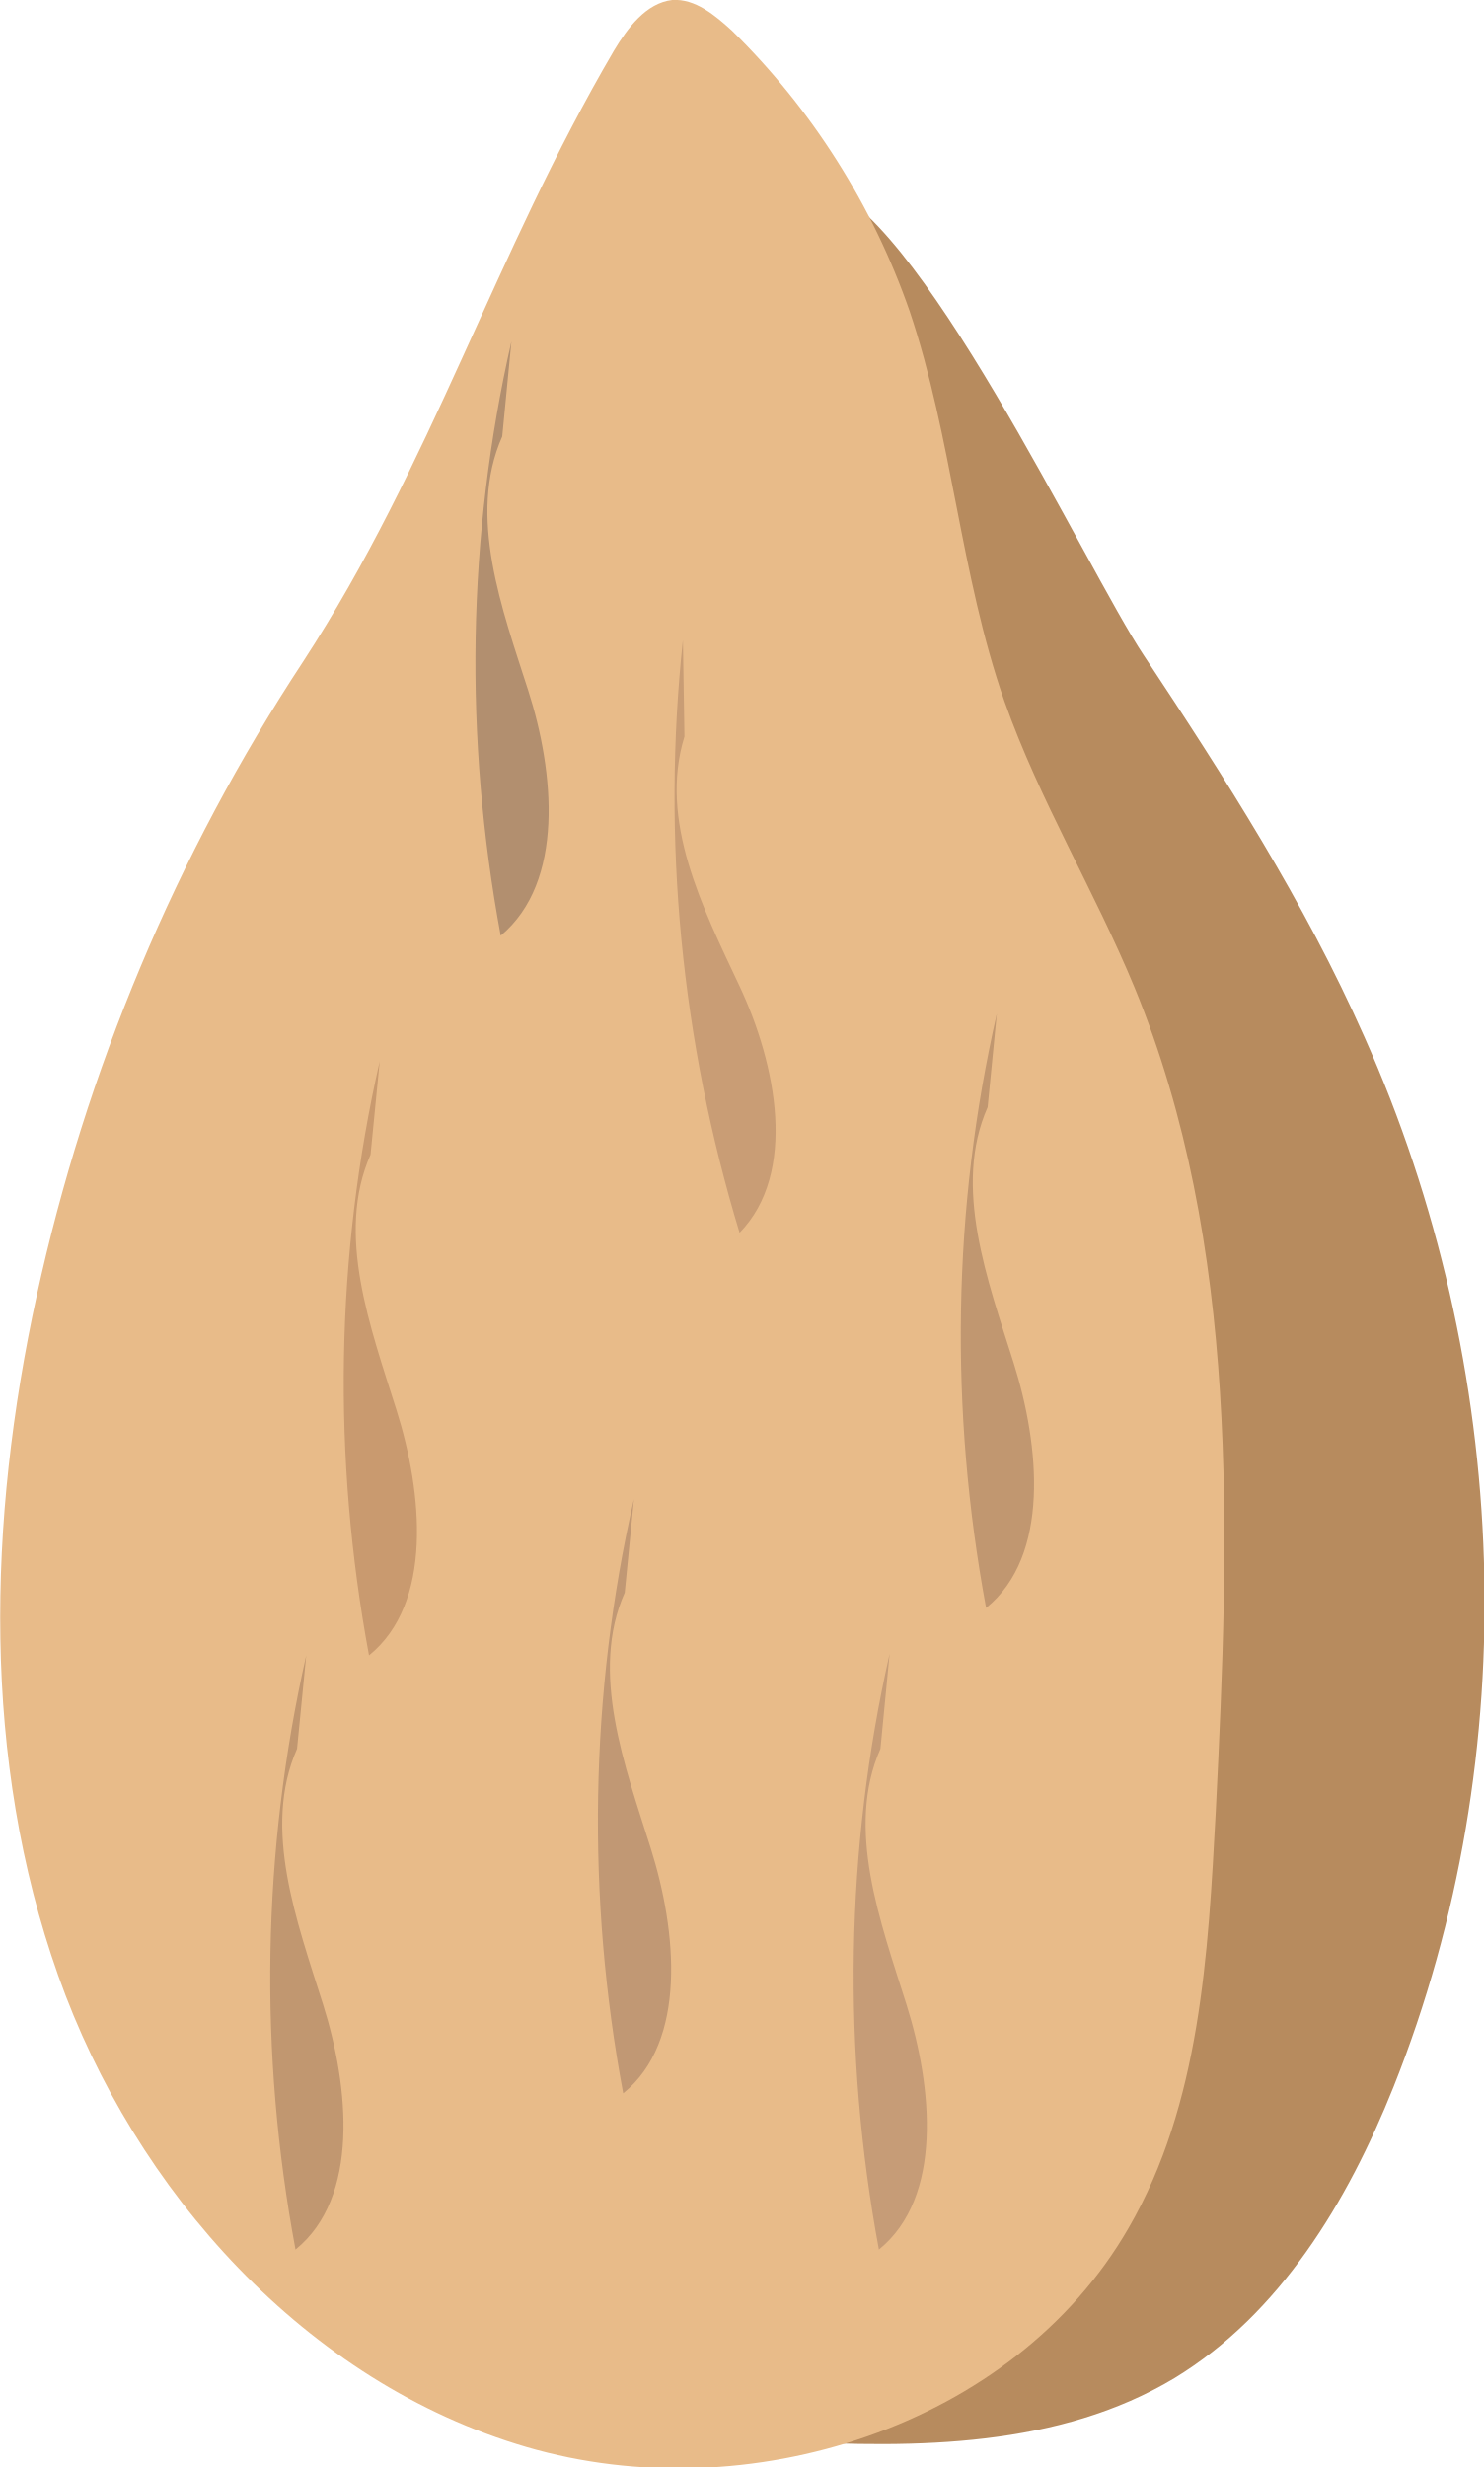
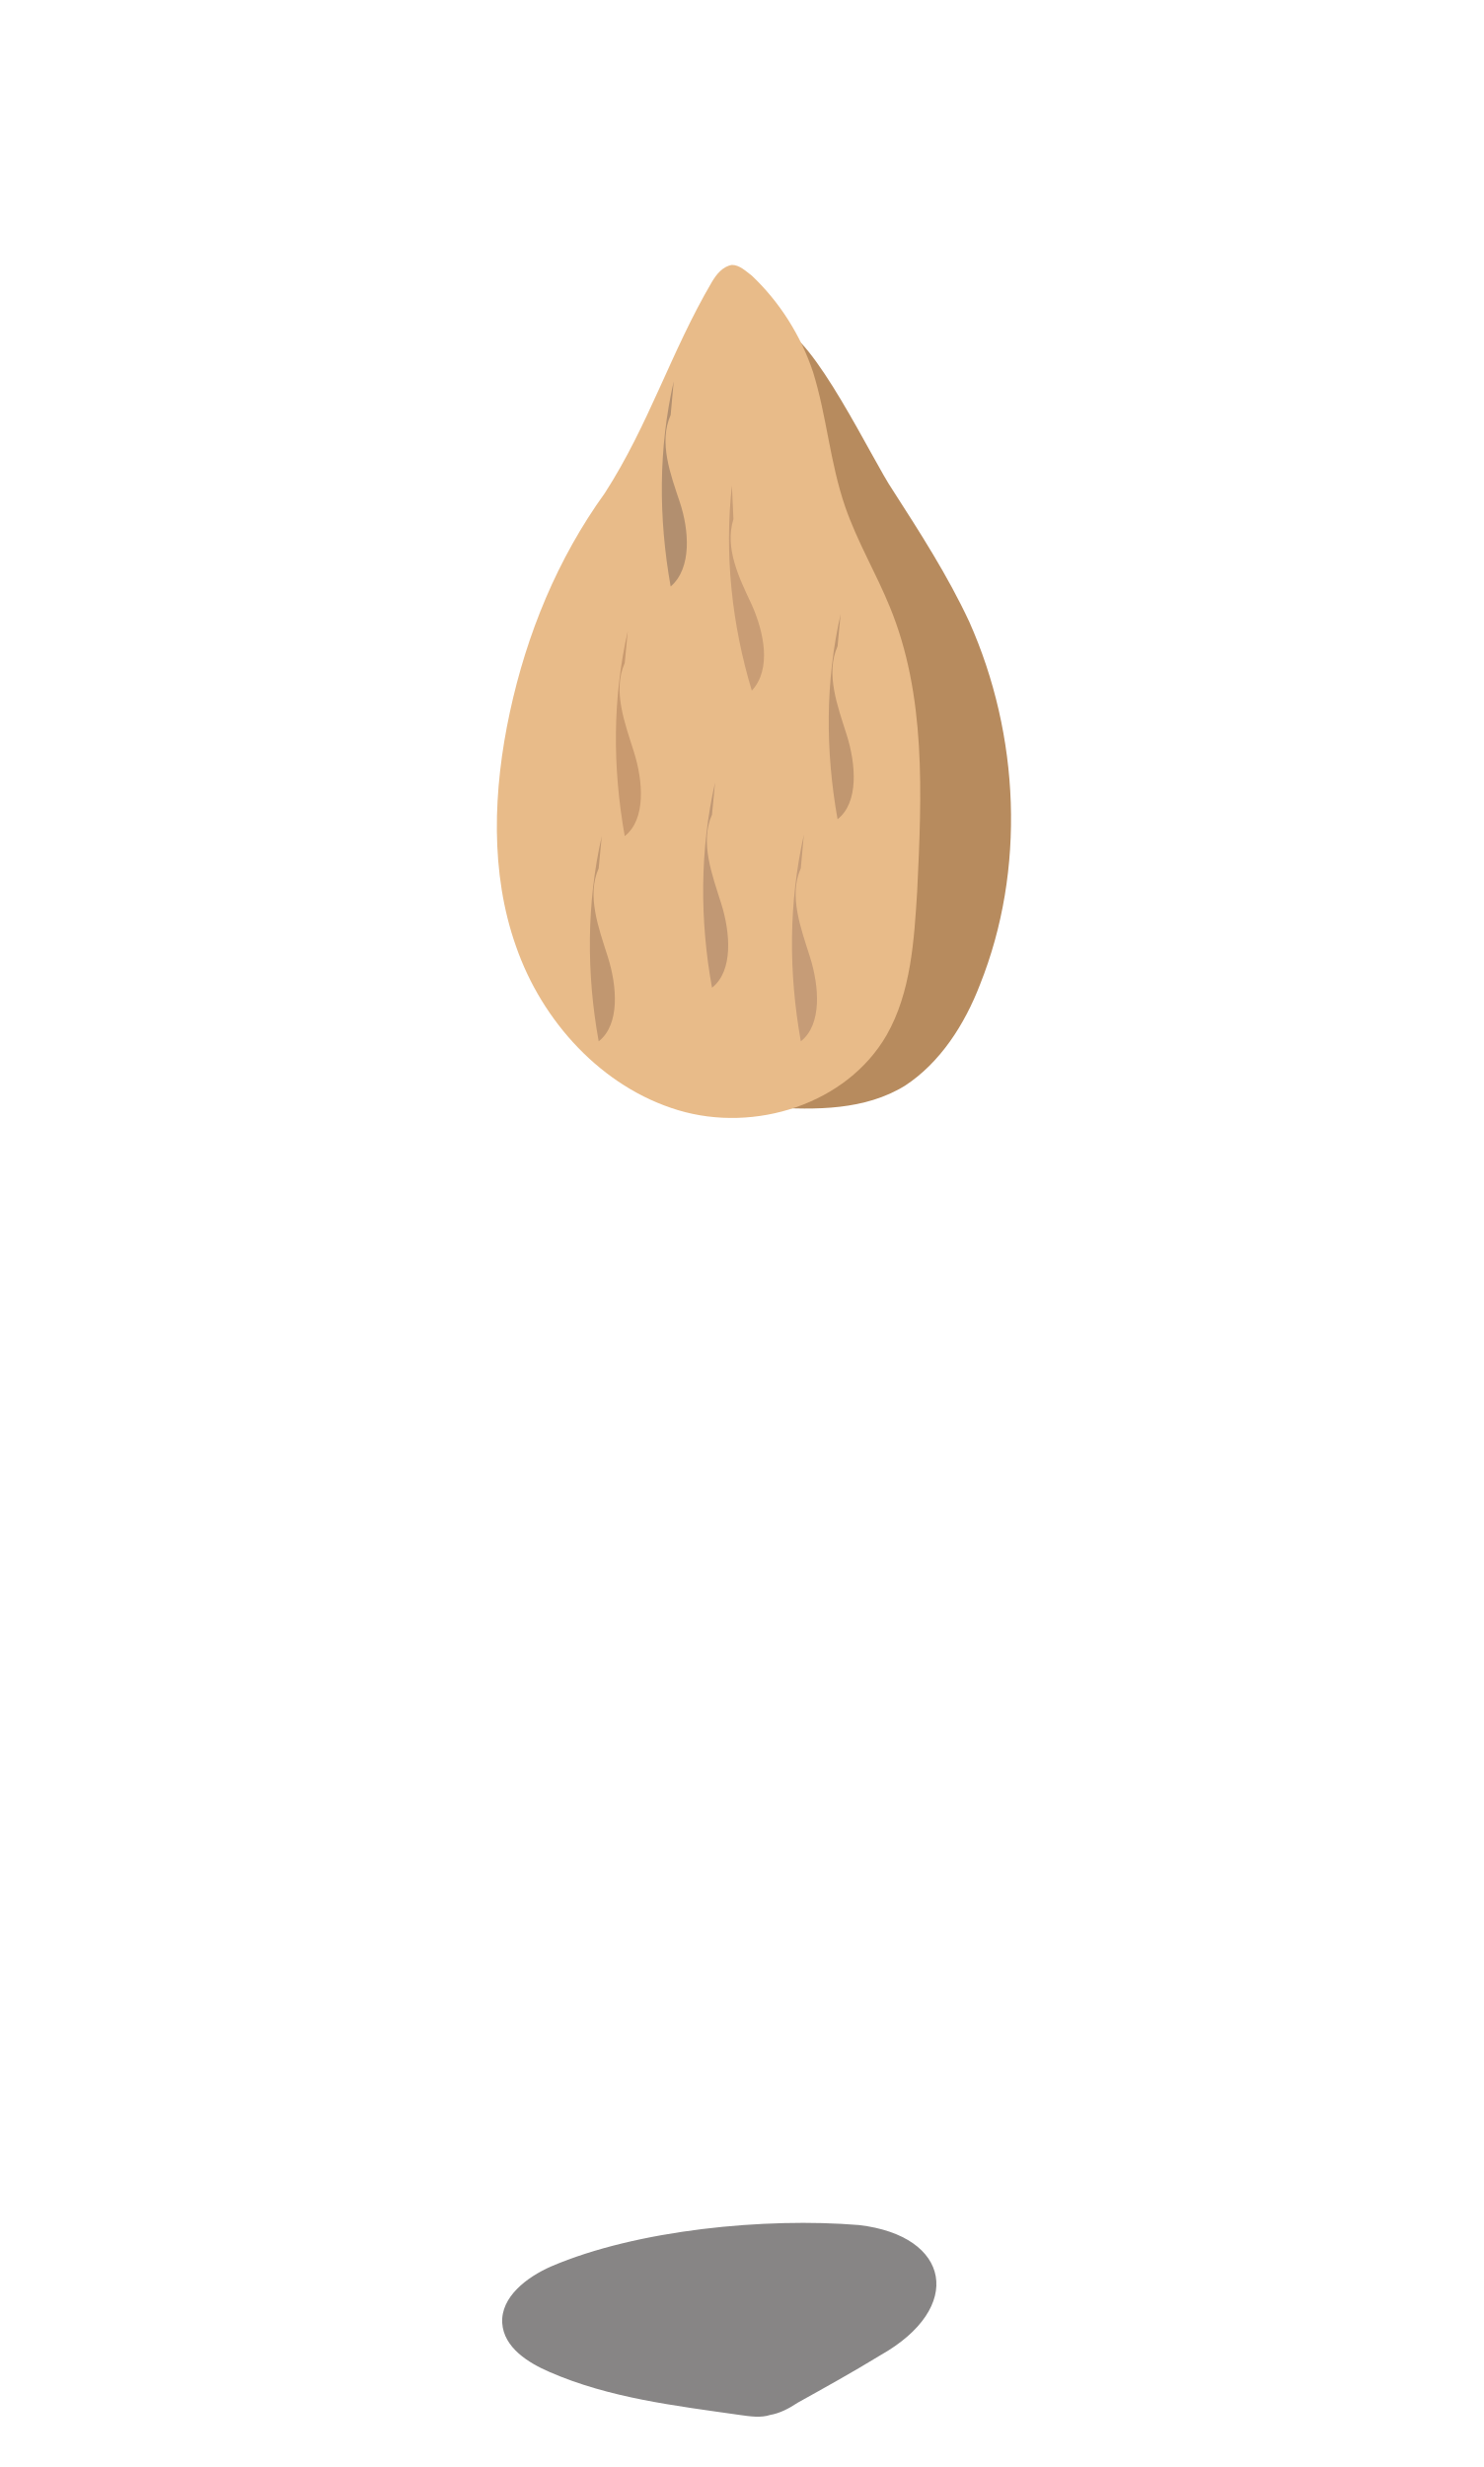
<svg xmlns="http://www.w3.org/2000/svg" version="1.1" id="Lager_1" x="0px" y="0px" viewBox="0 0 96.9 161.1" style="enable-background:new 0 0 96.9 161.1;" xml:space="preserve">
  <style type="text/css">
	.st0{fill:#B78B5E;}
	.st1{fill:#E8BB89;}
	.st2{fill:#C99A6F;}
	.st3{fill:#C99D75;}
	.st4{fill:#C69C77;}
	.st5{fill:#C19874;}
	.st6{fill:#C19770;}
	.st7{fill:#B28F6F;}
+ 	.st8{opacity:0.48;fill:#050100;}
</style>
  <g id="Lager_2_1_">
    <g id="Seed">
-       <path class="st0" d="M74.7,42.8c5.3,8,10.5,16.1,14.4,24.9c9.6,21.5,10.6,46.8,1.9,68.6c-3,7.5-7.4,14.8-14.3,19    c-7.5,4.5-16.8,4.6-25.6,4.1c-3.8-0.2-7.7-0.6-10.9-2.7c-7-4.5-7.2-14.5-6.3-22.8c2.1-18.2,6.1-36.2,12-53.6    c4.7-14,10.7-28.7,7-42.9c-1.2-4.5-11-27.9,0.4-25.4C59.8,13.2,70.9,37.1,74.7,42.8z" />
-       <path class="st1" d="M2.4,84.6c-3.2,14.7-3.6,30.3,1.4,44.4s16.2,26.6,30.6,30.8s31.8-1.3,39.3-14.3c4.7-8.1,5.2-17.9,5.7-27.2    c0.9-18.1,1.6-37-5.3-53.8c-2.6-6.3-6.2-12.2-8.5-18.7c-2.9-8.3-3.4-17.2-6.2-25.5C57,13.4,53,7.1,47.8,2c-1.1-1-2.4-2.1-3.9-2    c-1.7,0.2-2.9,1.8-3.8,3.3c-7.8,13.3-11.9,27-20.3,39.9C11.5,55.8,5.6,69.9,2.4,84.6z" />
-       <path class="st2" d="M24.2,75.4c-2.3,5.2,0,11.3,1.7,16.7s2.4,12.6-1.8,16c-2.4-12.9-2.2-26.1,0.7-38.8" />
-       <path class="st3" d="M44.7,48.1c-1.7,5.5,1.2,11.2,3.6,16.3s3.8,12.2,0,16.1c-3.8-12.5-5.1-25.7-3.7-38.7" />
-       <path class="st4" d="M57.5,114.2c-2.3,5.2,0,11.3,1.7,16.7s2.4,12.6-1.8,16C55,134,55.2,120.8,58.1,108" />
-       <path class="st5" d="M40.8,104c-2.3,5.2,0,11.3,1.7,16.7s2.4,12.6-1.8,16c-2.4-12.8-2.2-26.1,0.7-38.8" />
-       <path class="st6" d="M19.4,114.2c-2.3,5.2,0,11.3,1.7,16.7s2.4,12.6-1.8,16c-2.4-12.8-2.2-26,0.7-38.8" />
-       <path class="st7" d="M32.8,28.5c-2.3,5.2,0,11.3,1.7,16.6s2.4,12.5-1.8,16c-2.4-12.9-2.2-26.1,0.7-38.8" />
-       <path class="st6" d="M64.5,72.3c-2.3,5.2,0,11.3,1.7,16.7s2.4,12.6-1.8,16c-2.4-12.9-2.2-26.1,0.7-38.8" />
+       <path class="st0" d="M58.3,32c1.8,2.8,3.6,5.6,5,8.6c3.3,7.4,3.7,16.2,0.7,23.7c-1,2.6-2.6,5.1-4.9,6.6c-2.6,1.6-5.8,1.6-8.9,1.4    c-1.3-0.1-2.7-0.2-3.8-0.9c-2.4-1.6-2.5-5-2.2-7.9c0.7-6.3,2.1-12.5,4.2-18.5c1.6-4.8,3.7-9.9,2.4-14.8c-0.4-1.6-3.8-9.6,0.1-8.8    C53.1,21.8,57,30.1,58.3,32z" />
+       <path class="st1" d="M33.3,46.5C32.2,51.6,32,57,33.7,61.8c1.7,4.9,5.6,9.2,10.6,10.7s11-0.4,13.6-4.9c1.6-2.8,1.8-6.2,2-9.4    c0.3-6.3,0.6-12.8-1.8-18.6c-0.9-2.2-2.1-4.2-2.9-6.5c-1-2.9-1.2-5.9-2.1-8.8c-0.8-2.4-2.2-4.6-4-6.3c-0.4-0.3-0.8-0.7-1.3-0.7    c-0.6,0.1-1,0.6-1.3,1.1c-2.7,4.6-4.1,9.3-7,13.8C36.4,36.5,34.4,41.4,33.3,46.5z" />
+       <path class="st2" d="M40.8,43.3c-0.8,1.8,0,3.9,0.6,5.8s0.8,4.4-0.6,5.5c-0.8-4.5-0.8-9,0.2-13.4" />
+       <path class="st3" d="M47.9,33.9c-0.6,1.9,0.4,3.9,1.2,5.6c0.8,1.8,1.3,4.2,0,5.6c-1.3-4.3-1.8-8.9-1.3-13.4" />
+       <path class="st4" d="M52.3,56.7c-0.8,1.8,0,3.9,0.6,5.8c0.6,1.9,0.8,4.4-0.6,5.5c-0.8-4.5-0.8-9,0.2-13.5" />
+       <path class="st5" d="M46.5,53.2c-0.8,1.8,0,3.9,0.6,5.8c0.6,1.9,0.8,4.4-0.6,5.5c-0.8-4.4-0.8-9,0.2-13.4" />
+       <path class="st6" d="M39.1,56.7c-0.8,1.8,0,3.9,0.6,5.8c0.6,1.9,0.8,4.4-0.6,5.5c-0.8-4.4-0.8-9,0.2-13.4" />
+       <path class="st7" d="M43.8,27.1c-0.8,1.8,0,3.9,0.6,5.7c0.6,1.8,0.8,4.3-0.6,5.5c-0.8-4.5-0.8-9,0.2-13.4" />
+       <path class="st6" d="M54.7,42.2c-0.8,1.8,0,3.9,0.6,5.8c0.6,1.9,0.8,4.4-0.6,5.5c-0.8-4.5-0.8-9,0.2-13.4" />
    </g>
  </g>
+   <path class="st8" d="M36,148c-1.6,0.7-3.3,2-3.2,3.7c0.1,1.6,1.7,2.6,3.1,3.2c3.9,1.7,8.2,2.2,12.4,2.8c0.7,0.1,1.4,0.2,2,0  c0.6-0.1,1.2-0.4,1.8-0.8c1.8-1,3.6-2,5.4-3.1c5.5-3.1,4.6-7.8-1.4-8.5C50,144.8,41.6,145.6,36,148z" />
</svg>
